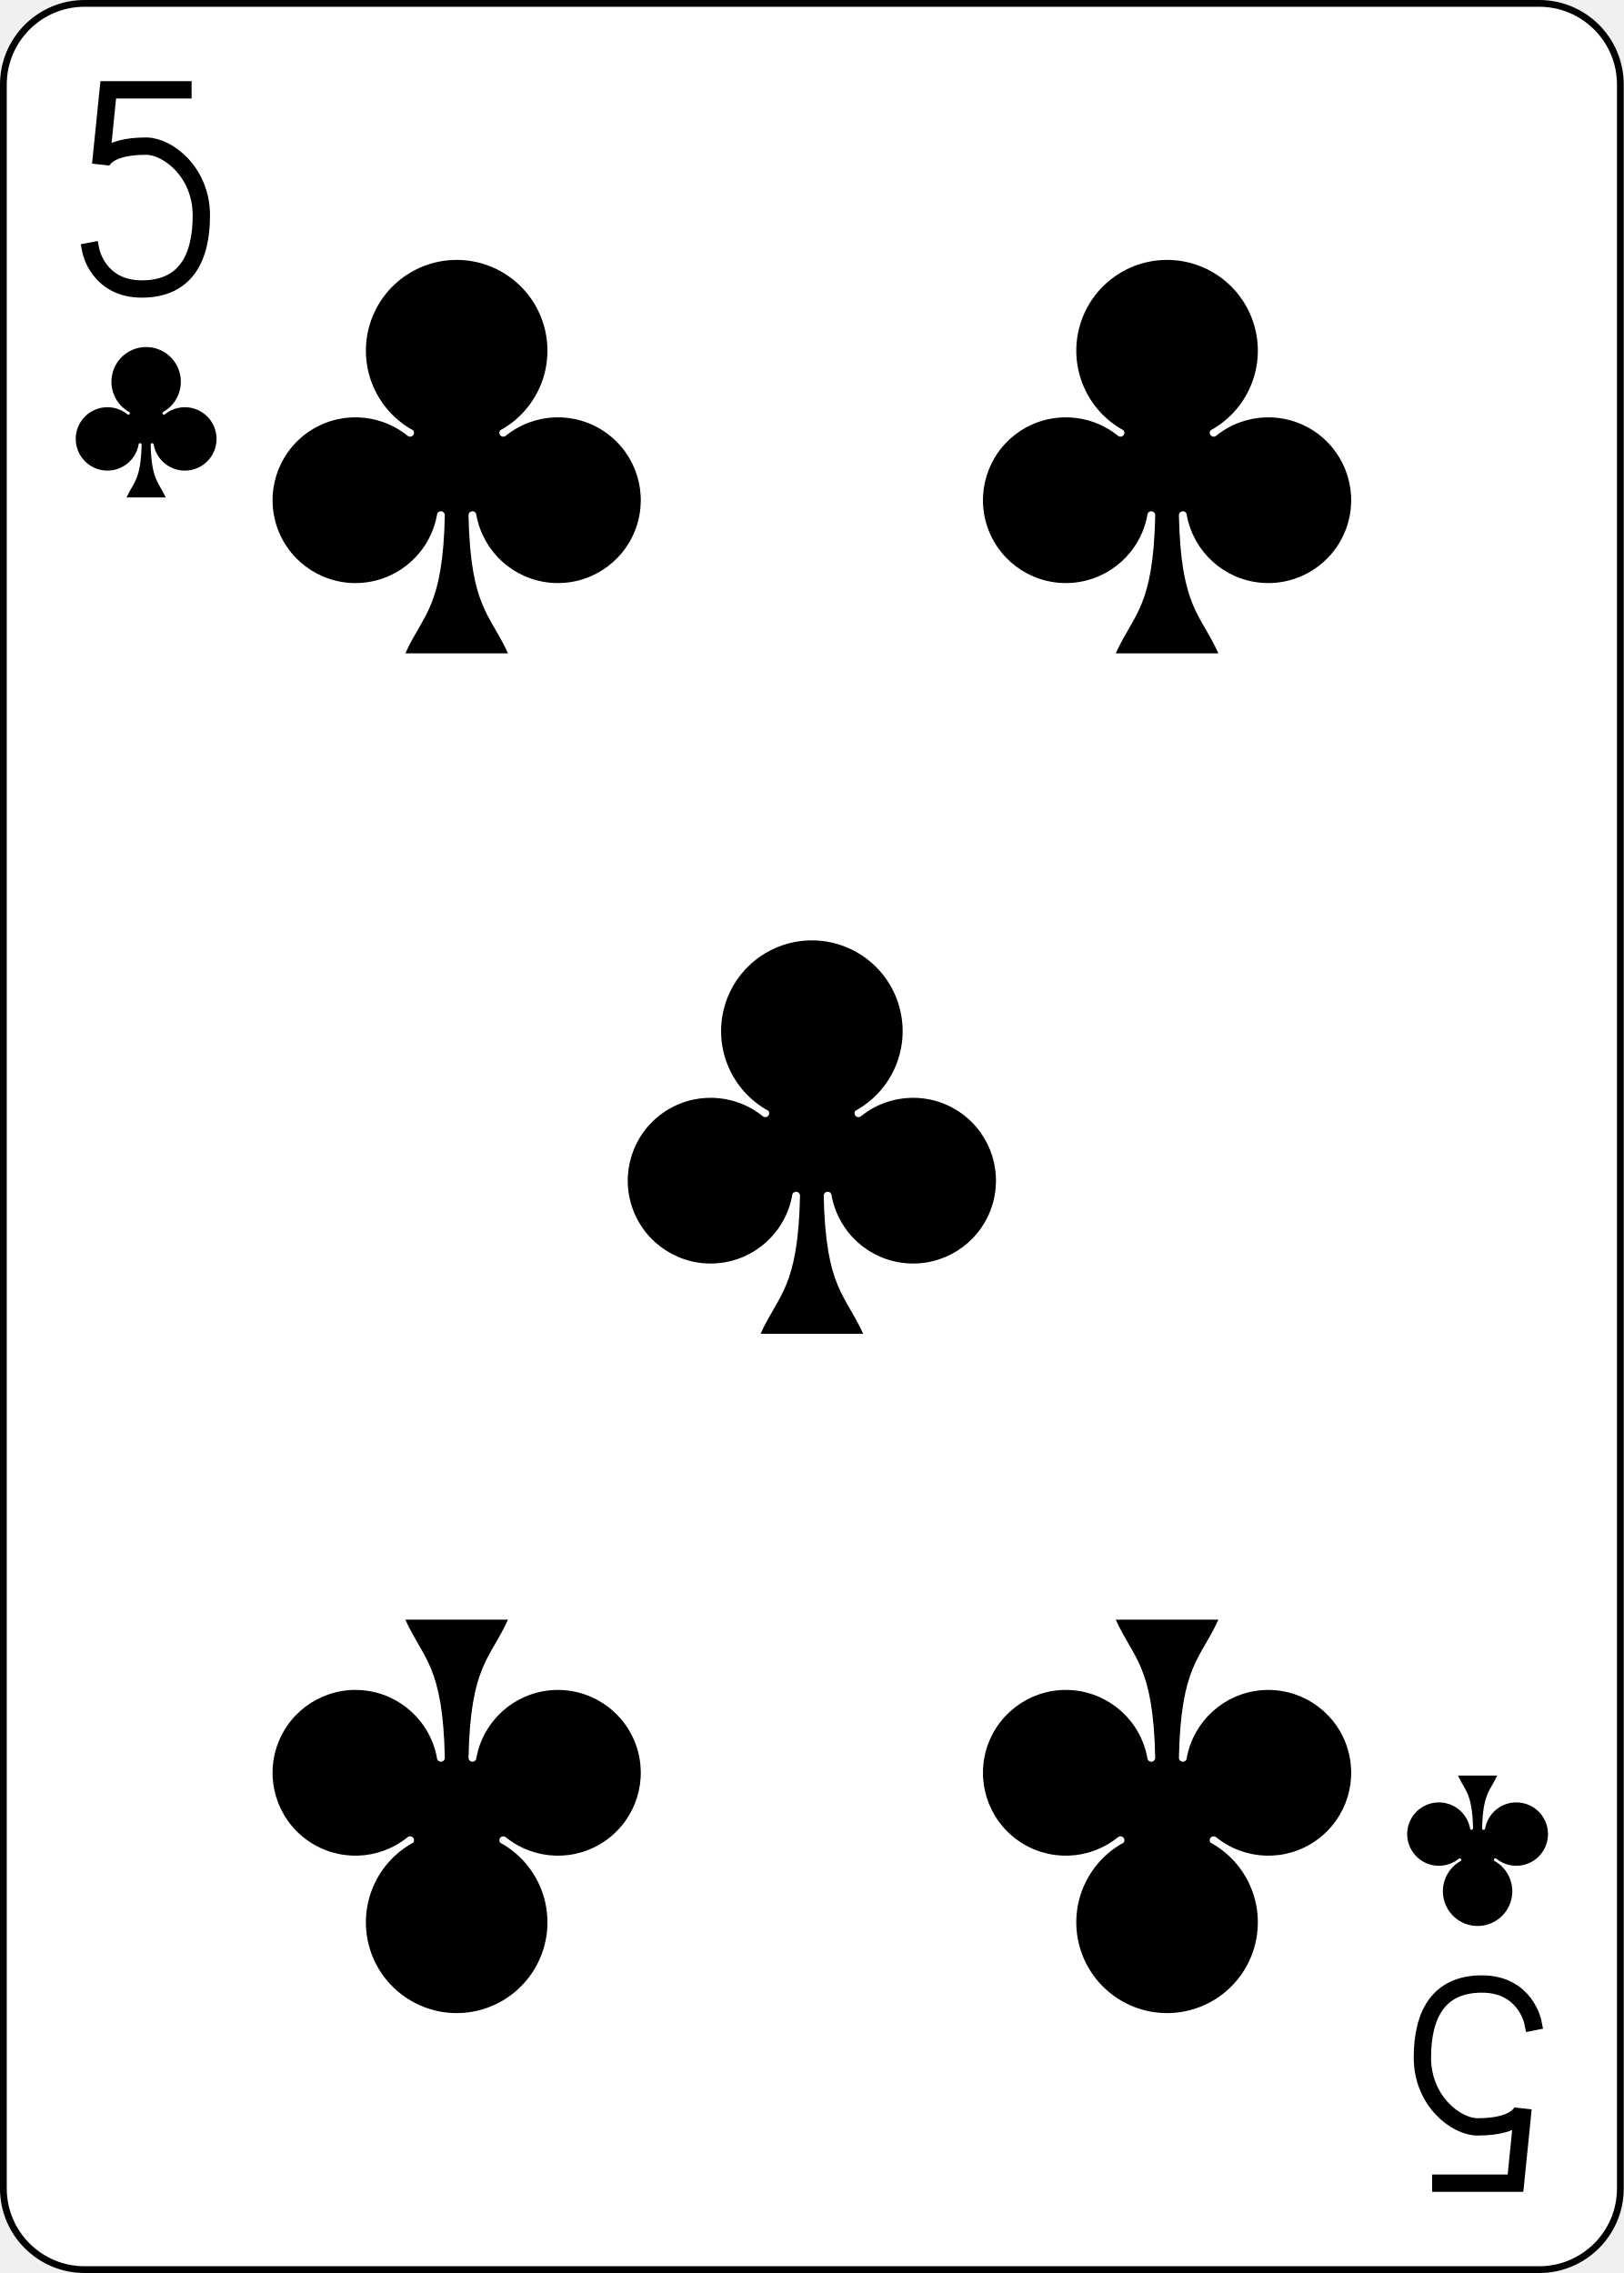
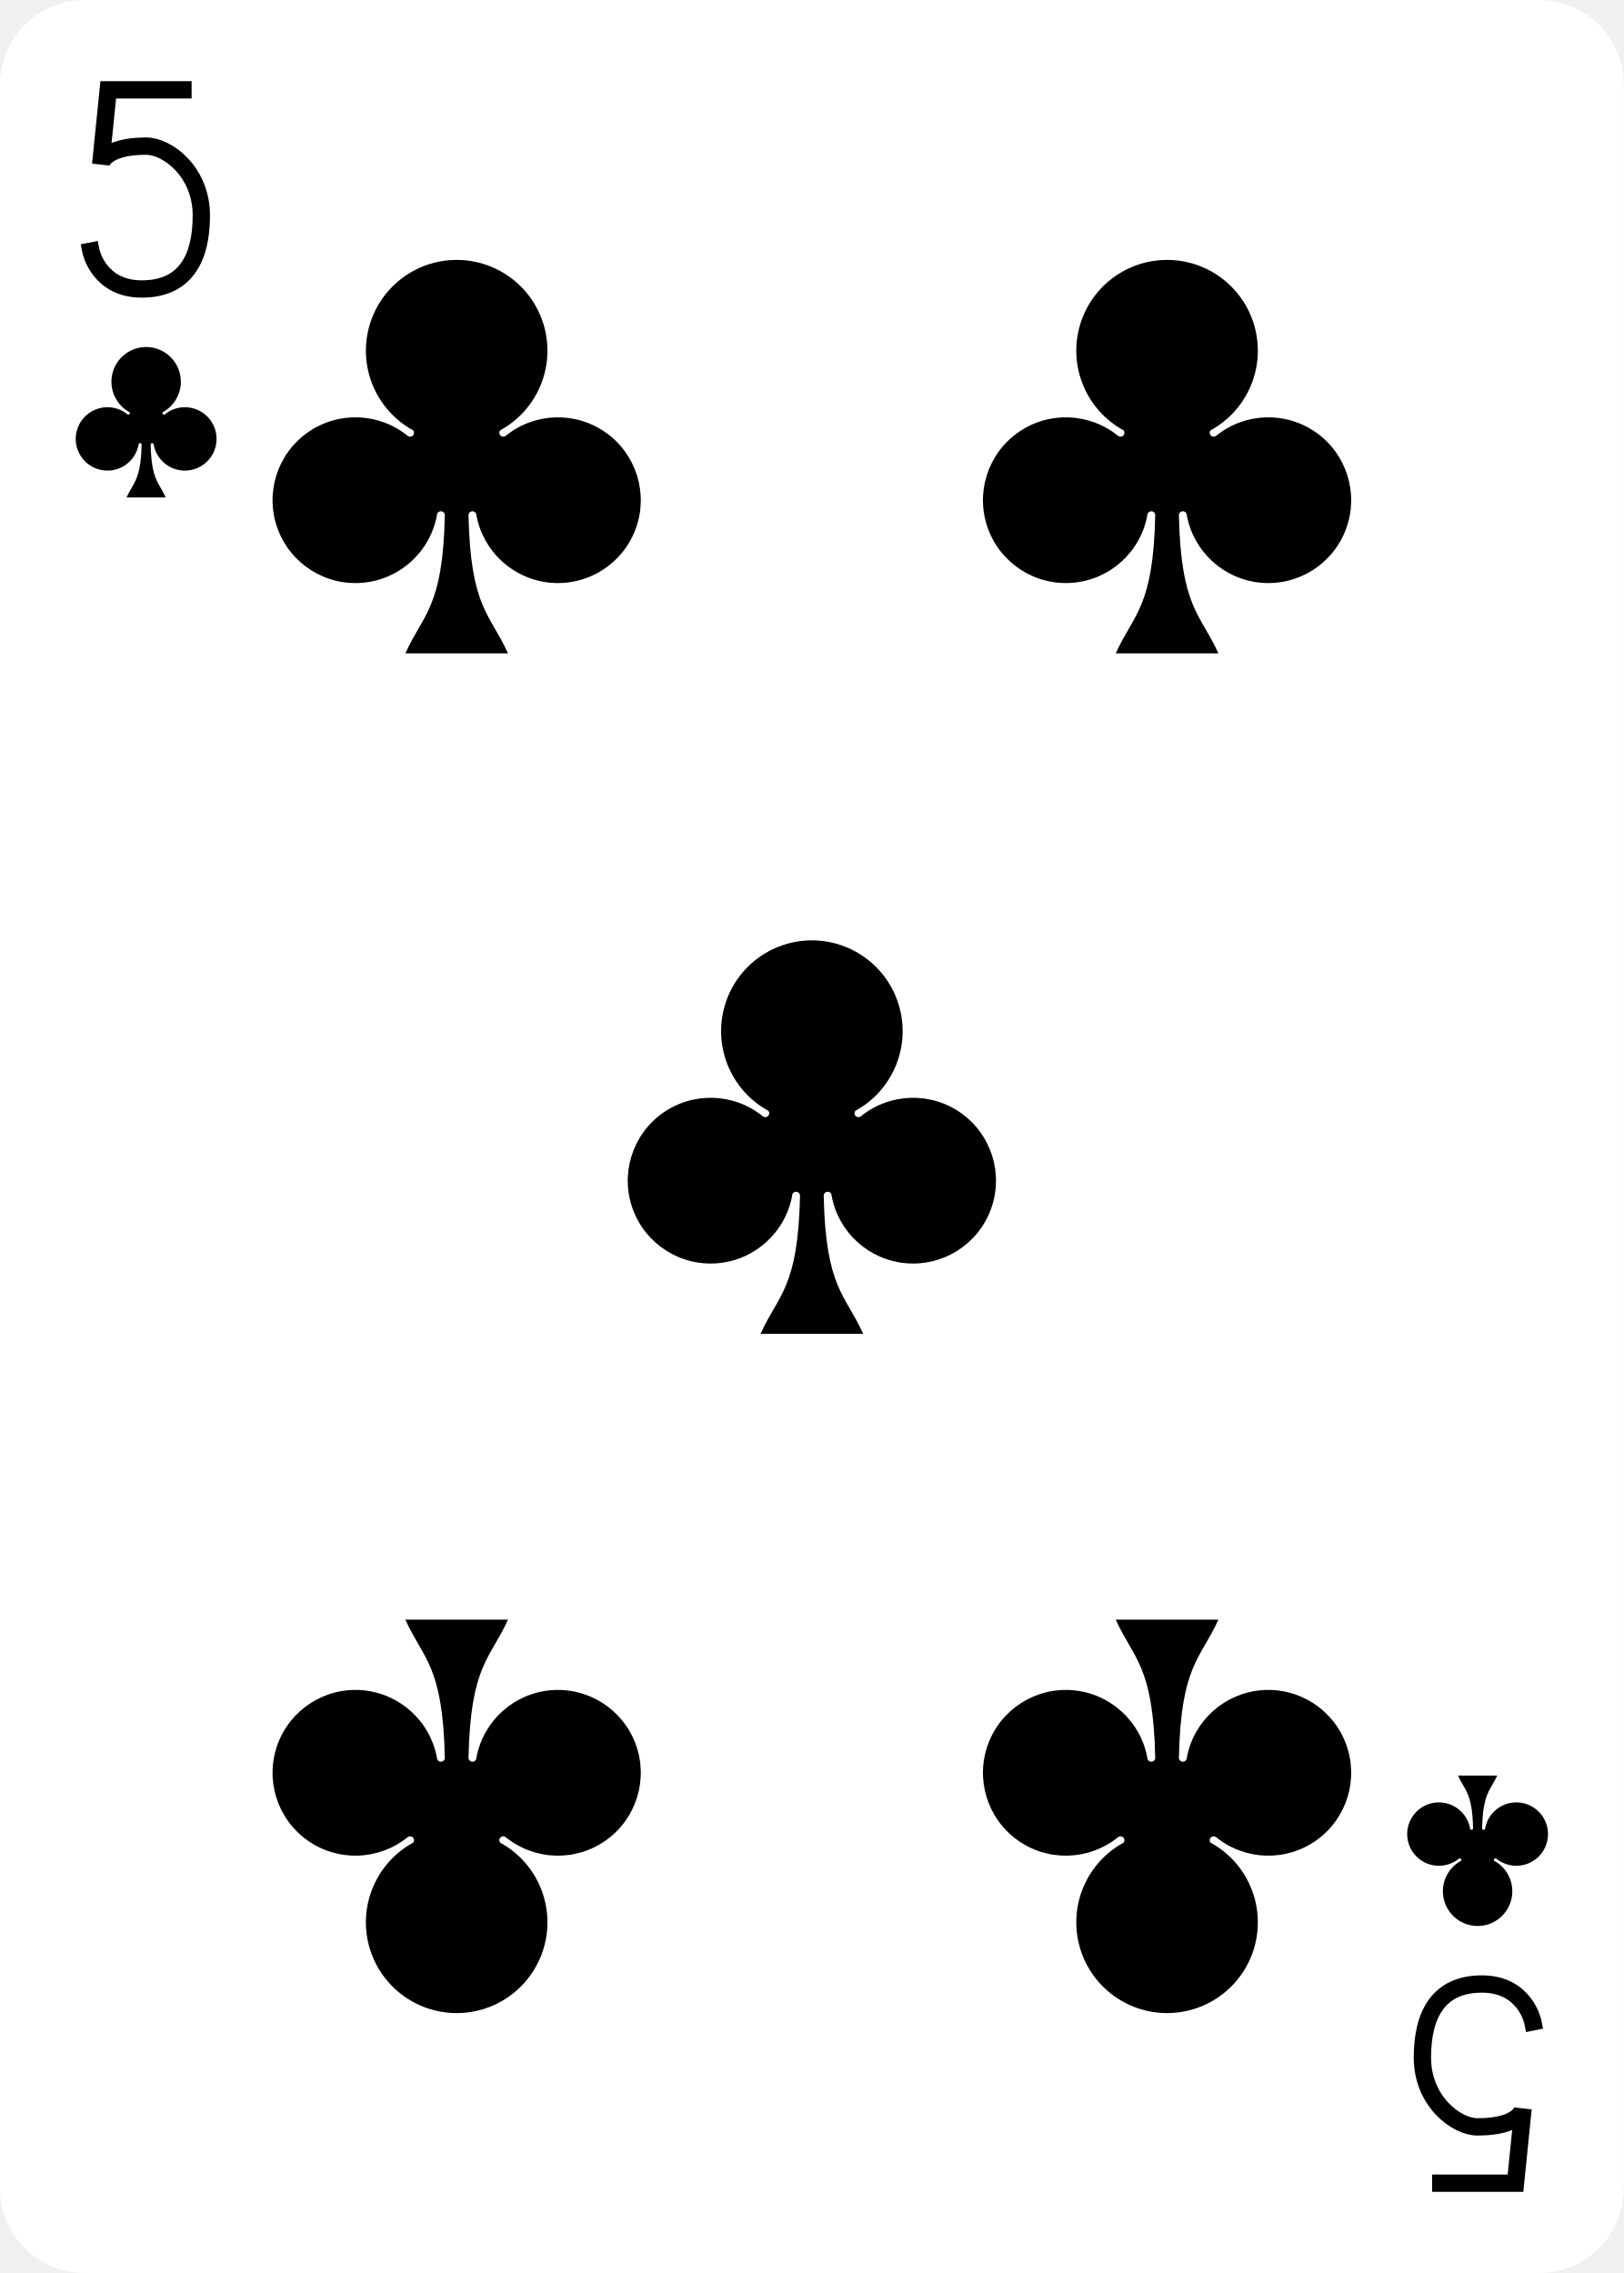
<svg xmlns="http://www.w3.org/2000/svg" xmlns:xlink="http://www.w3.org/1999/xlink" class="card" face="5C" height="13.125in" preserveAspectRatio="none" viewBox="-120 -168 240 336" width="9.375in">
  <style>
    /* CSS pour centrer le SVG dans l'écran */
    svg {
        position: absolute;
        top: 50%;
        left: 50%;
        transform: translate(-50%, -50%);
    }
    body {
        margin: 0;
        overflow: hidden;
    }
</style>
  <defs>
    <symbol id="SC5" viewBox="-600 -600 1200 1200" preserveAspectRatio="xMinYMid">
      <path d="M30 150C35 385 85 400 130 500L-130 500C-85 400 -35 385 -30 150A10 10 0 0 0 -50 150A210 210 0 1 1 -124 -51A10 10 0 0 0 -110 -65A230 230 0 1 1 110 -65A10 10 0 0 0 124 -51A210 210 0 1 1 50 150A10 10 0 0 0 30 150Z" fill="black" />
    </symbol>
    <symbol id="VC5" viewBox="-500 -500 1000 1000" preserveAspectRatio="xMinYMid">
      <path d="M170 -460L-175 -460L-210 -115C-210 -115 -200 -200 0 -200C100 -200 255 -80 255 120C255 320 180 460 -20 460C-220 460 -255 285 -255 285" stroke="black" stroke-width="80" stroke-linecap="square" stroke-miterlimit="1.5" fill="none" />
    </symbol>
  </defs>
-   <rect width="239" height="335" x="-119.5" y="-167.5" rx="12" ry="12" fill="white" stroke="black" />
+   <rect width="239" height="335" x="-119.5" y="-167.5" rx="12" ry="12" fill="white" stroke="white" />
  <use xlink:href="#VC5" height="32" width="32" x="-114.4" y="-156" />
  <use xlink:href="#SC5" height="26.769" width="26.769" x="-111.784" y="-119" />
  <use xlink:href="#SC5" height="70" width="70" x="-87.501" y="-135.588" />
  <use xlink:href="#SC5" height="70" width="70" x="17.501" y="-135.588" />
  <use xlink:href="#SC5" height="70" width="70" x="-35" y="-35" />
  <g transform="rotate(180)">
    <use xlink:href="#VC5" height="32" width="32" x="-114.4" y="-156" />
    <use xlink:href="#SC5" height="26.769" width="26.769" x="-111.784" y="-119" />
    <use xlink:href="#SC5" height="70" width="70" x="-87.501" y="-135.588" />
    <use xlink:href="#SC5" height="70" width="70" x="17.501" y="-135.588" />
  </g>
</svg>
